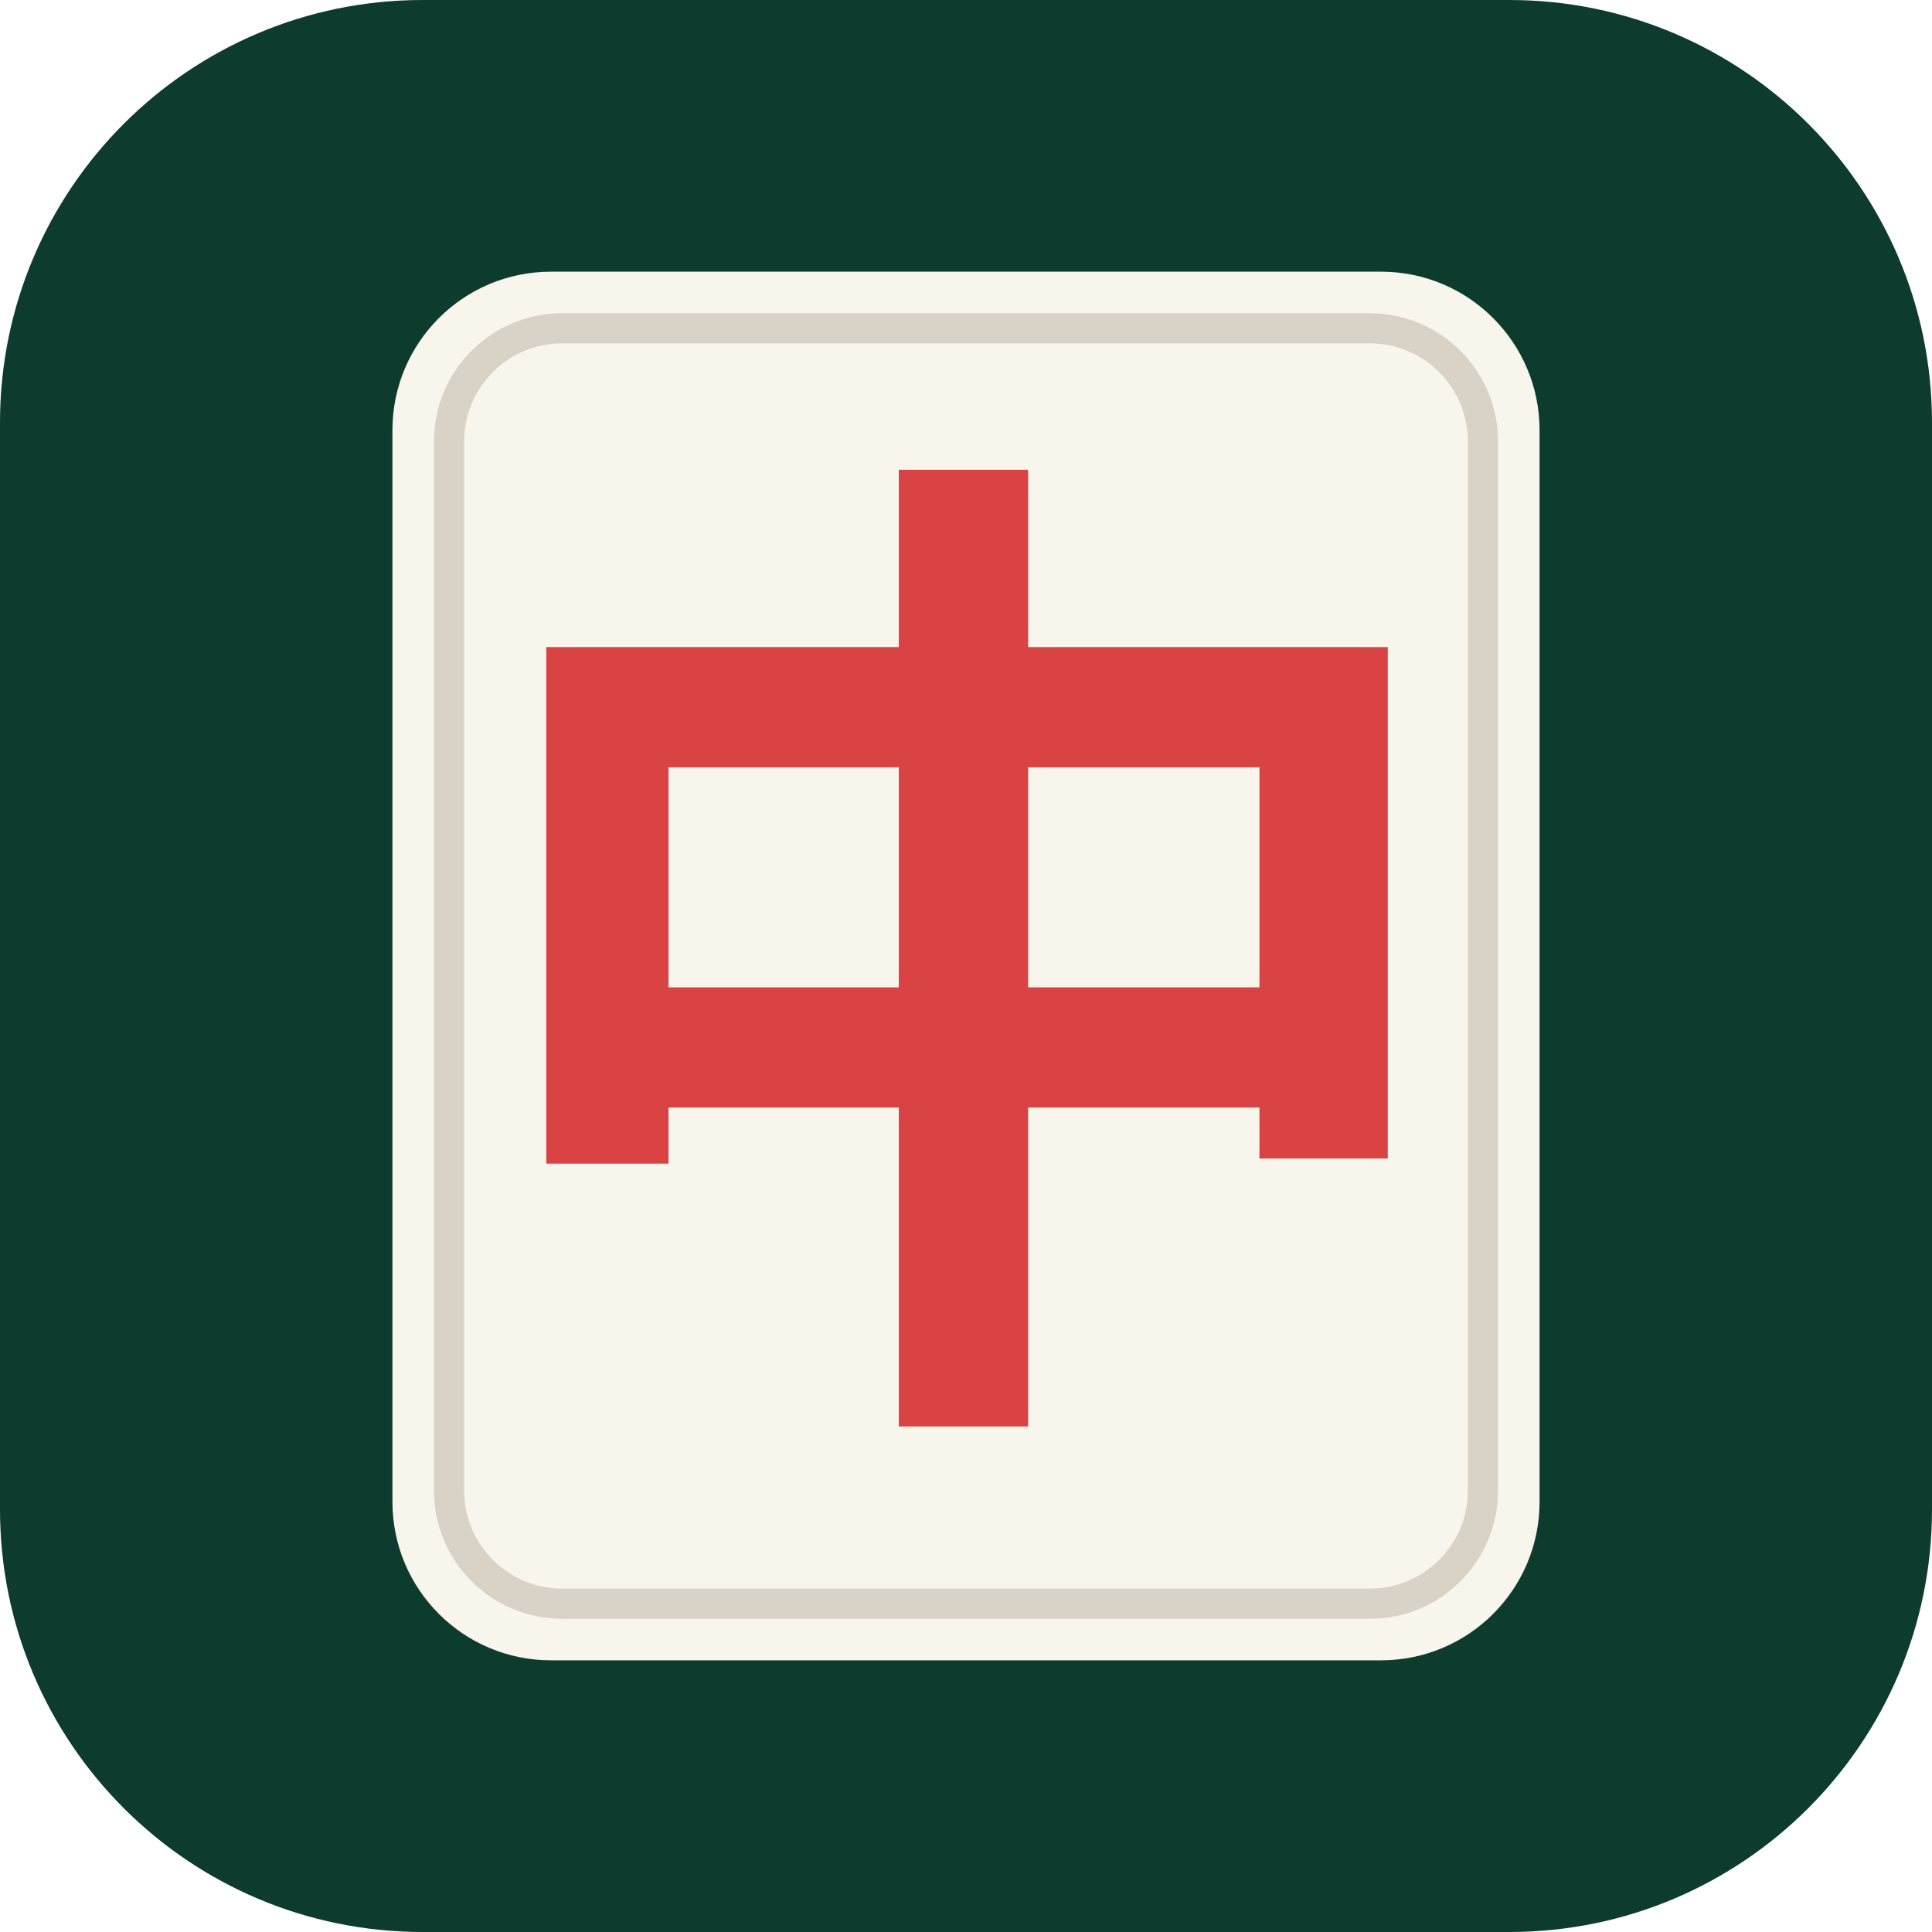
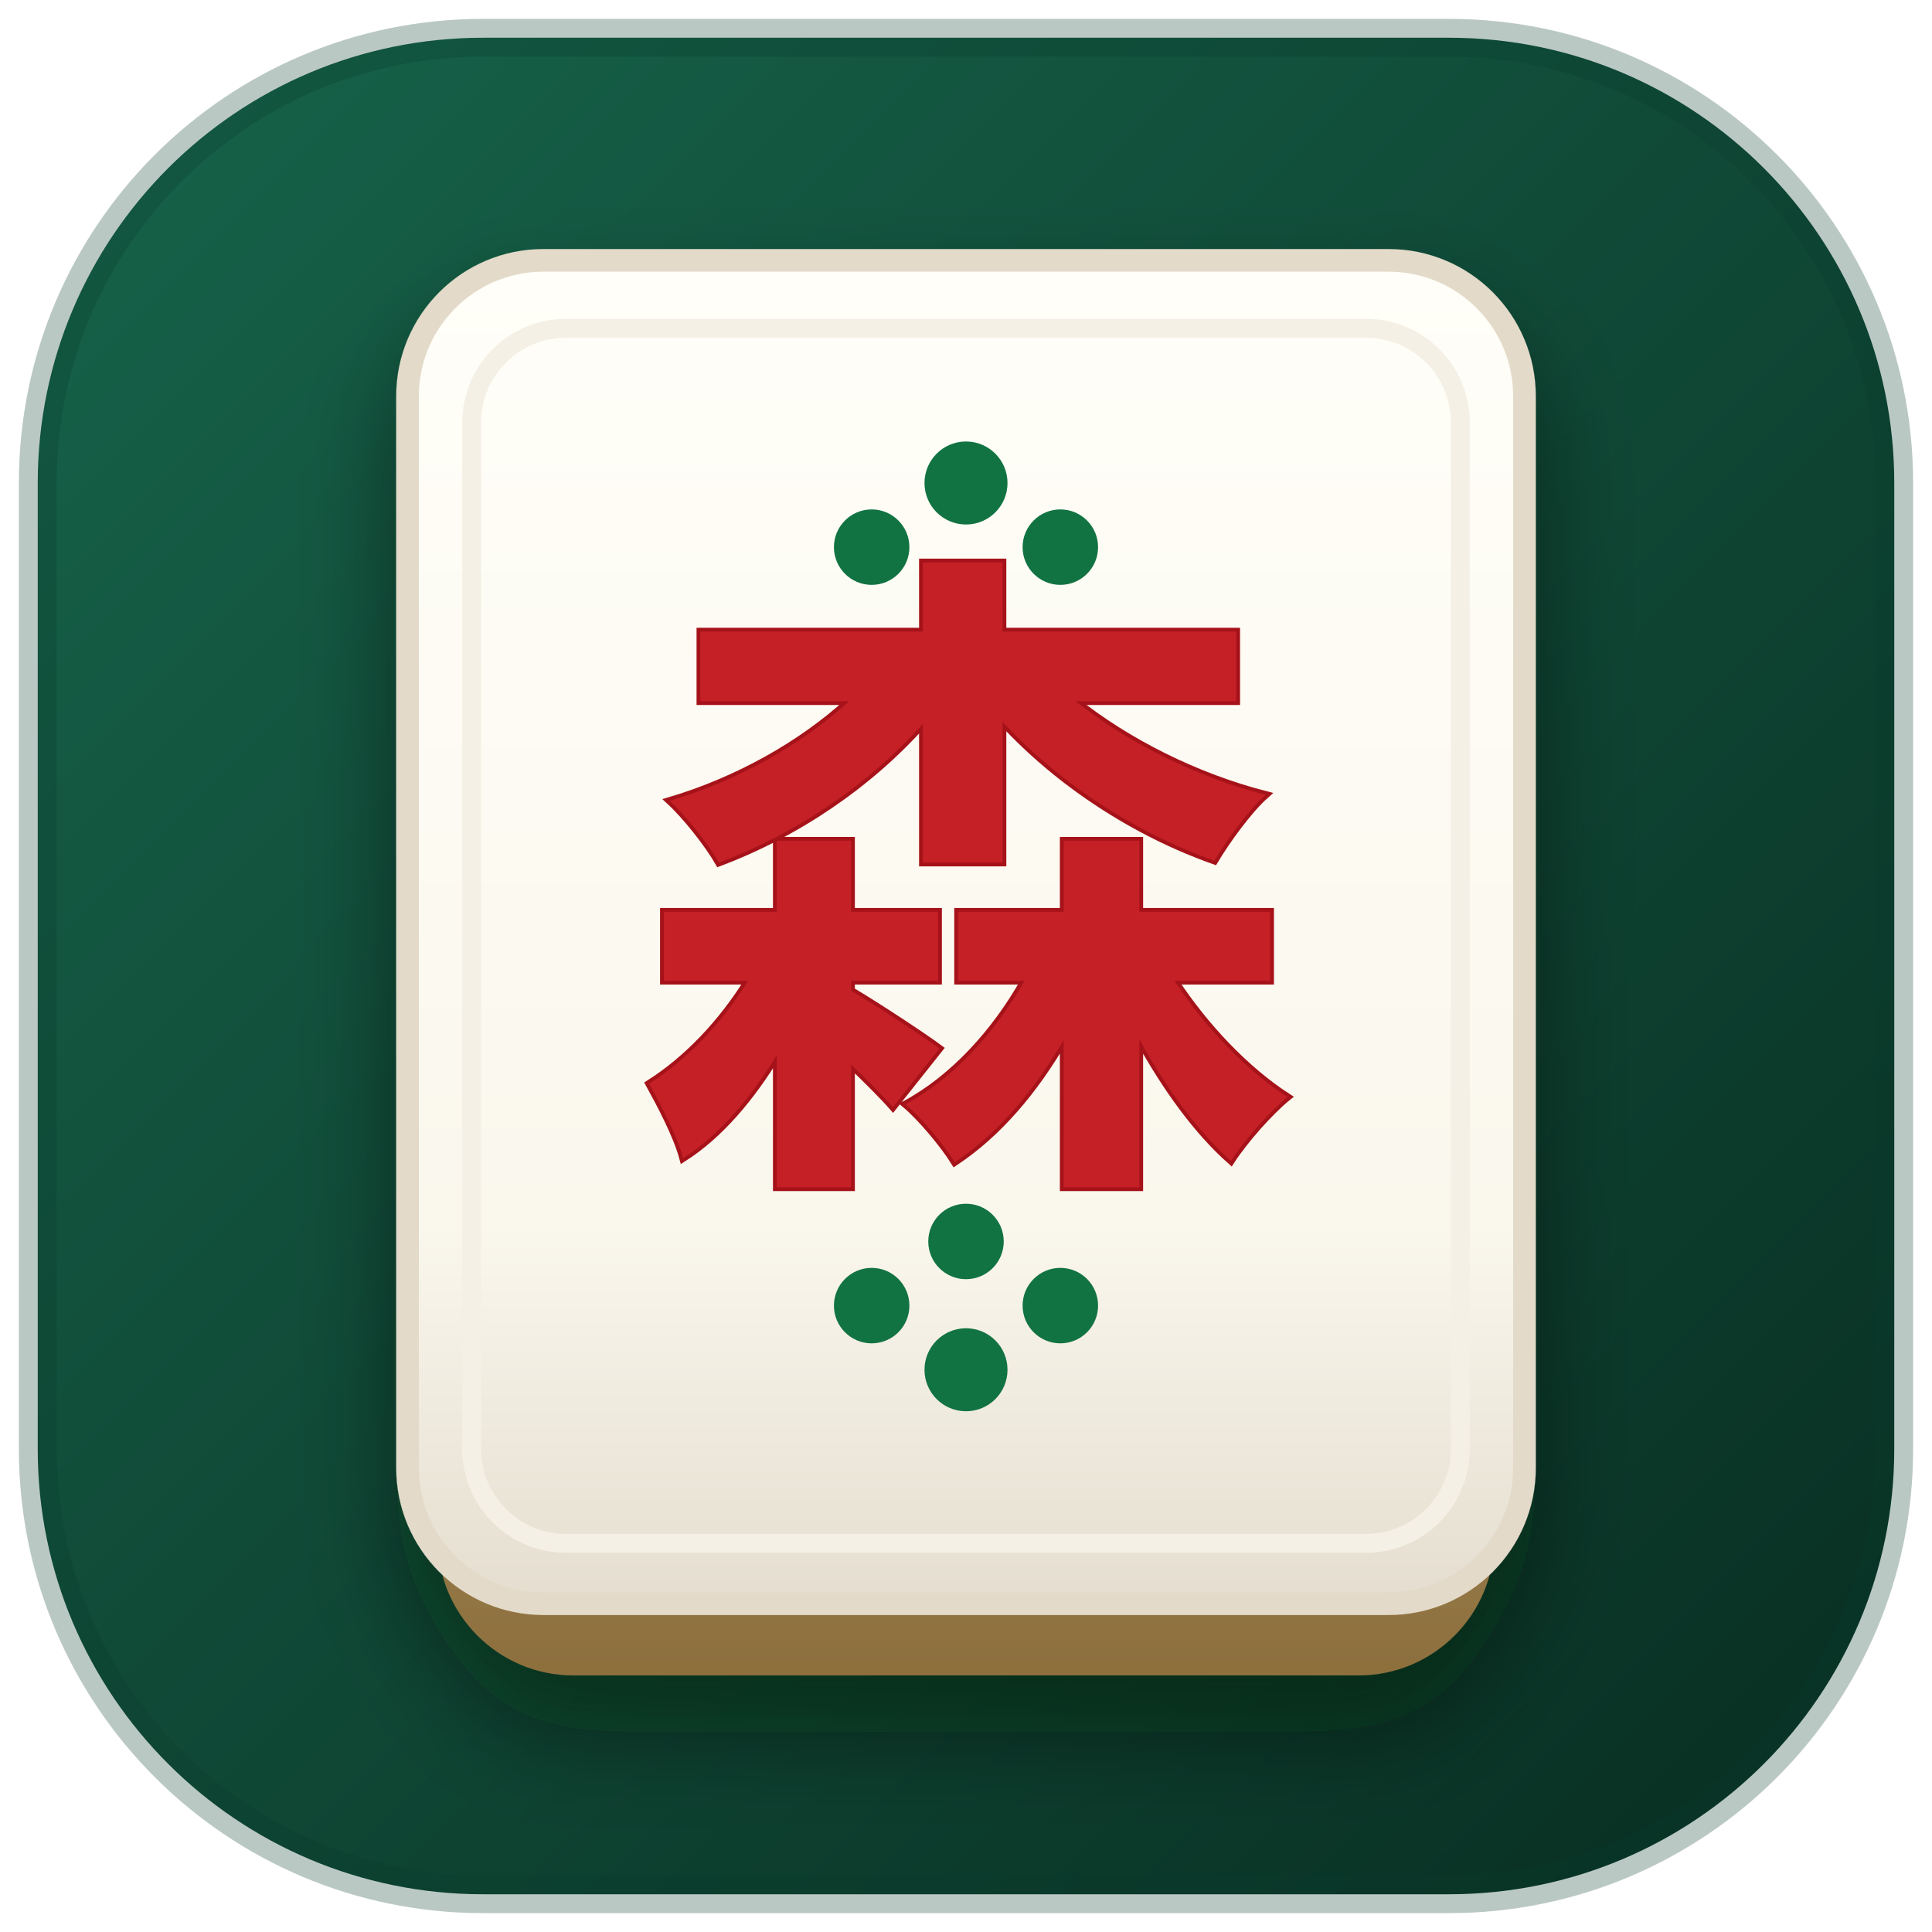
- <svg xmlns="http://www.w3.org/2000/svg" viewBox="0 0 512 512">
-   <rect width="512" height="512" rx="112" fill="#0d3b2e" />
-   <rect x="104" y="72" width="304" height="368" rx="42" fill="#f8f5ed" />
-   <rect x="119" y="87" width="274" height="338" rx="30" fill="none" stroke="#d9d3c7" stroke-width="8" />
-   <text x="256" y="354" text-anchor="middle" font-family="serif" font-size="270" font-weight="700" fill="#d94343">中</text>
+ <svg xmlns="http://www.w3.org/2000/svg" viewBox="0 0 512 512" role="img" aria-labelledby="title desc">
+   <defs>
+     <linearGradient id="back" x1="0" y1="0" x2="1" y2="1">
+       <stop offset="0" stop-color="#17644B" />
+       <stop offset="1" stop-color="#082D21" />
+     </linearGradient>
+     <linearGradient id="tile" x1="0" y1="0" x2="0" y2="1">
+       <stop offset="0" stop-color="#FFFEF8" />
+       <stop offset="0.72" stop-color="#FAF7ED" />
+       <stop offset="1" stop-color="#E5DED0" />
+     </linearGradient>
+     <linearGradient id="edge" x1="0" y1="0" x2="0" y2="1">
+       <stop offset="0" stop-color="#D6C4A1" />
+       <stop offset="1" stop-color="#8D6F3D" />
+     </linearGradient>
+     <filter id="shadow" x="-25%" y="-25%" width="150%" height="165%">
+       <feDropShadow dx="0" dy="15" stdDeviation="13" flood-color="#00170D" flood-opacity="0.45" />
+     </filter>
+   </defs>
+   <rect x="10" y="10" width="492" height="492" rx="118" fill="url(#back)" />
+   <g filter="url(#shadow)">
+     <rect x="116" y="84" width="280" height="360" rx="36" fill="url(#edge)" />
+     <rect x="108" y="69" width="296" height="356" rx="36" fill="url(#tile)" stroke="#E3DAC9" stroke-width="6" />
+     <rect x="125" y="87" width="262" height="322" rx="25" fill="none" stroke="#F5F0E5" stroke-width="5" />
+   </g>
+   <g fill="#127342">
+     <circle cx="256" cy="128" r="11" />
+     <circle cx="231" cy="145" r="10" />
+     <circle cx="281" cy="145" r="10" />
+     <circle cx="256" cy="162" r="10" />
+     <circle cx="256" cy="363" r="11" />
+     <circle cx="231" cy="346" r="10" />
+     <circle cx="281" cy="346" r="10" />
+     <circle cx="256" cy="329" r="10" />
+   </g>
+   <text x="256" y="299" text-anchor="middle" font-size="176" font-weight="900" font-family="Noto Sans CJK JP, Hiragino Kaku Gothic ProN, Yu Gothic, Meiryo, sans-serif" fill="#C52026" stroke="#A61219" stroke-width="2" paint-order="stroke">森</text>
+   <rect x="10" y="10" width="492" height="492" rx="118" fill="none" stroke="#0A3B2B" stroke-opacity="0.28" stroke-width="10" />
</svg>
